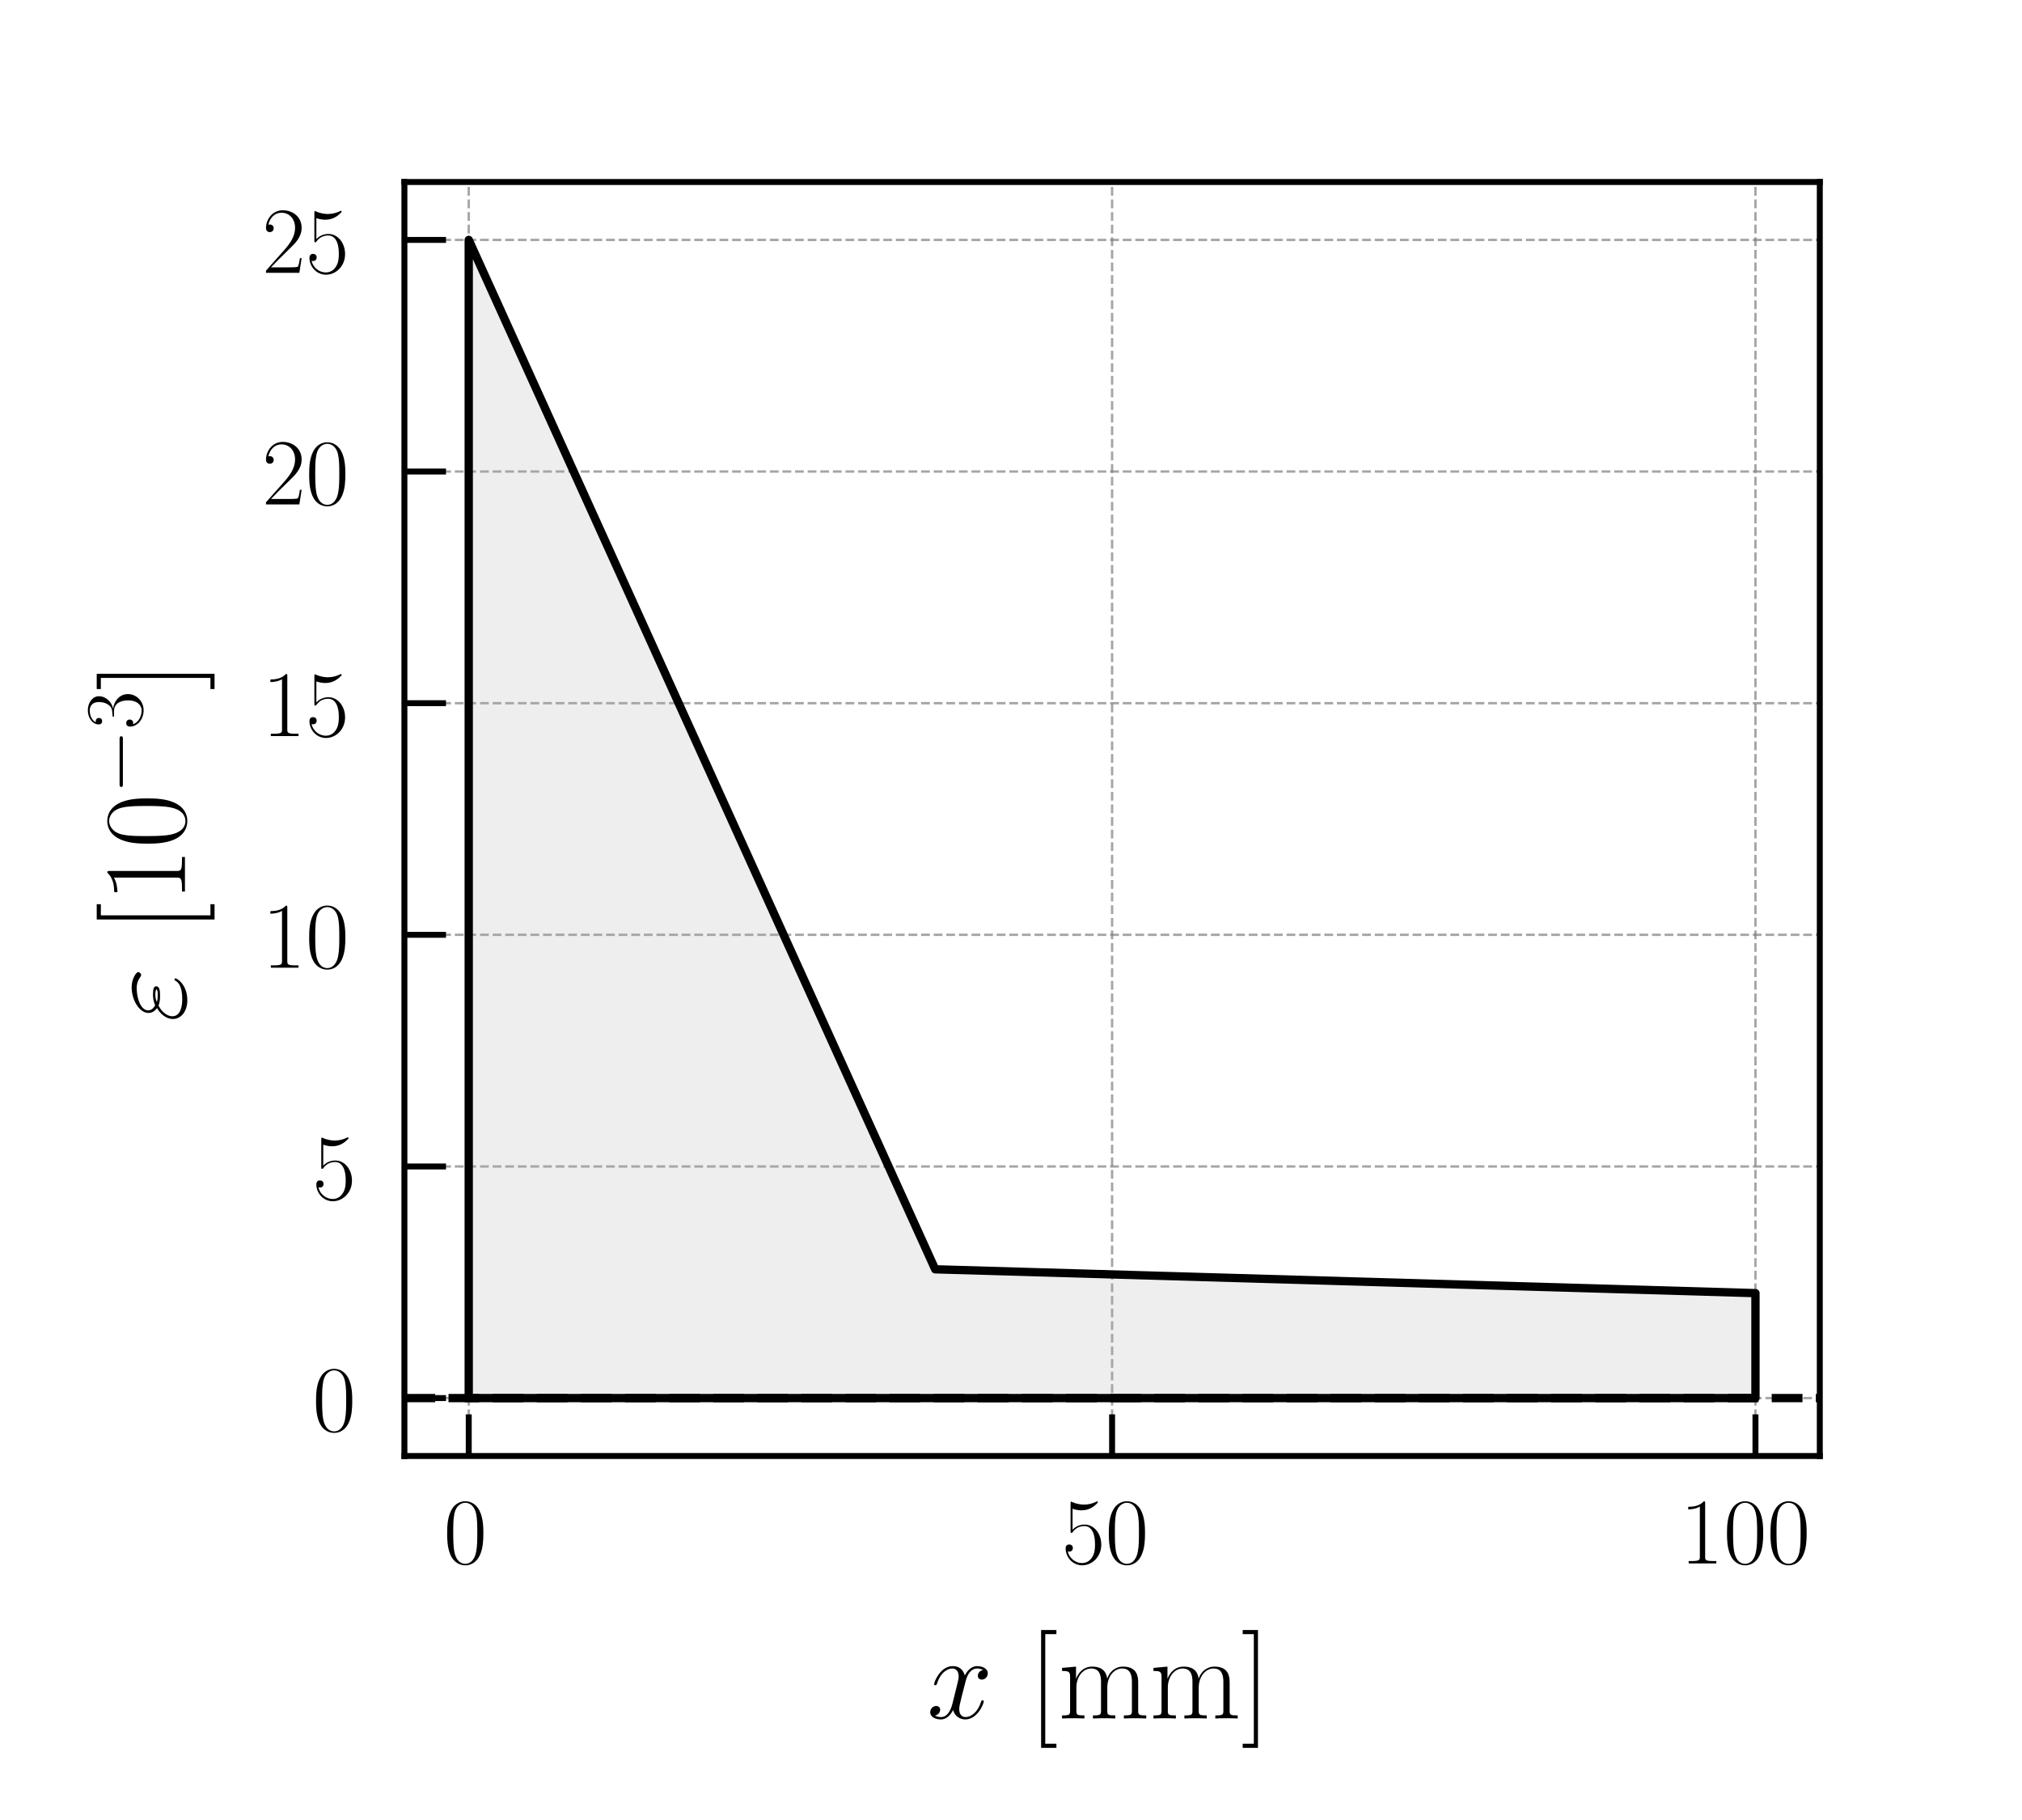
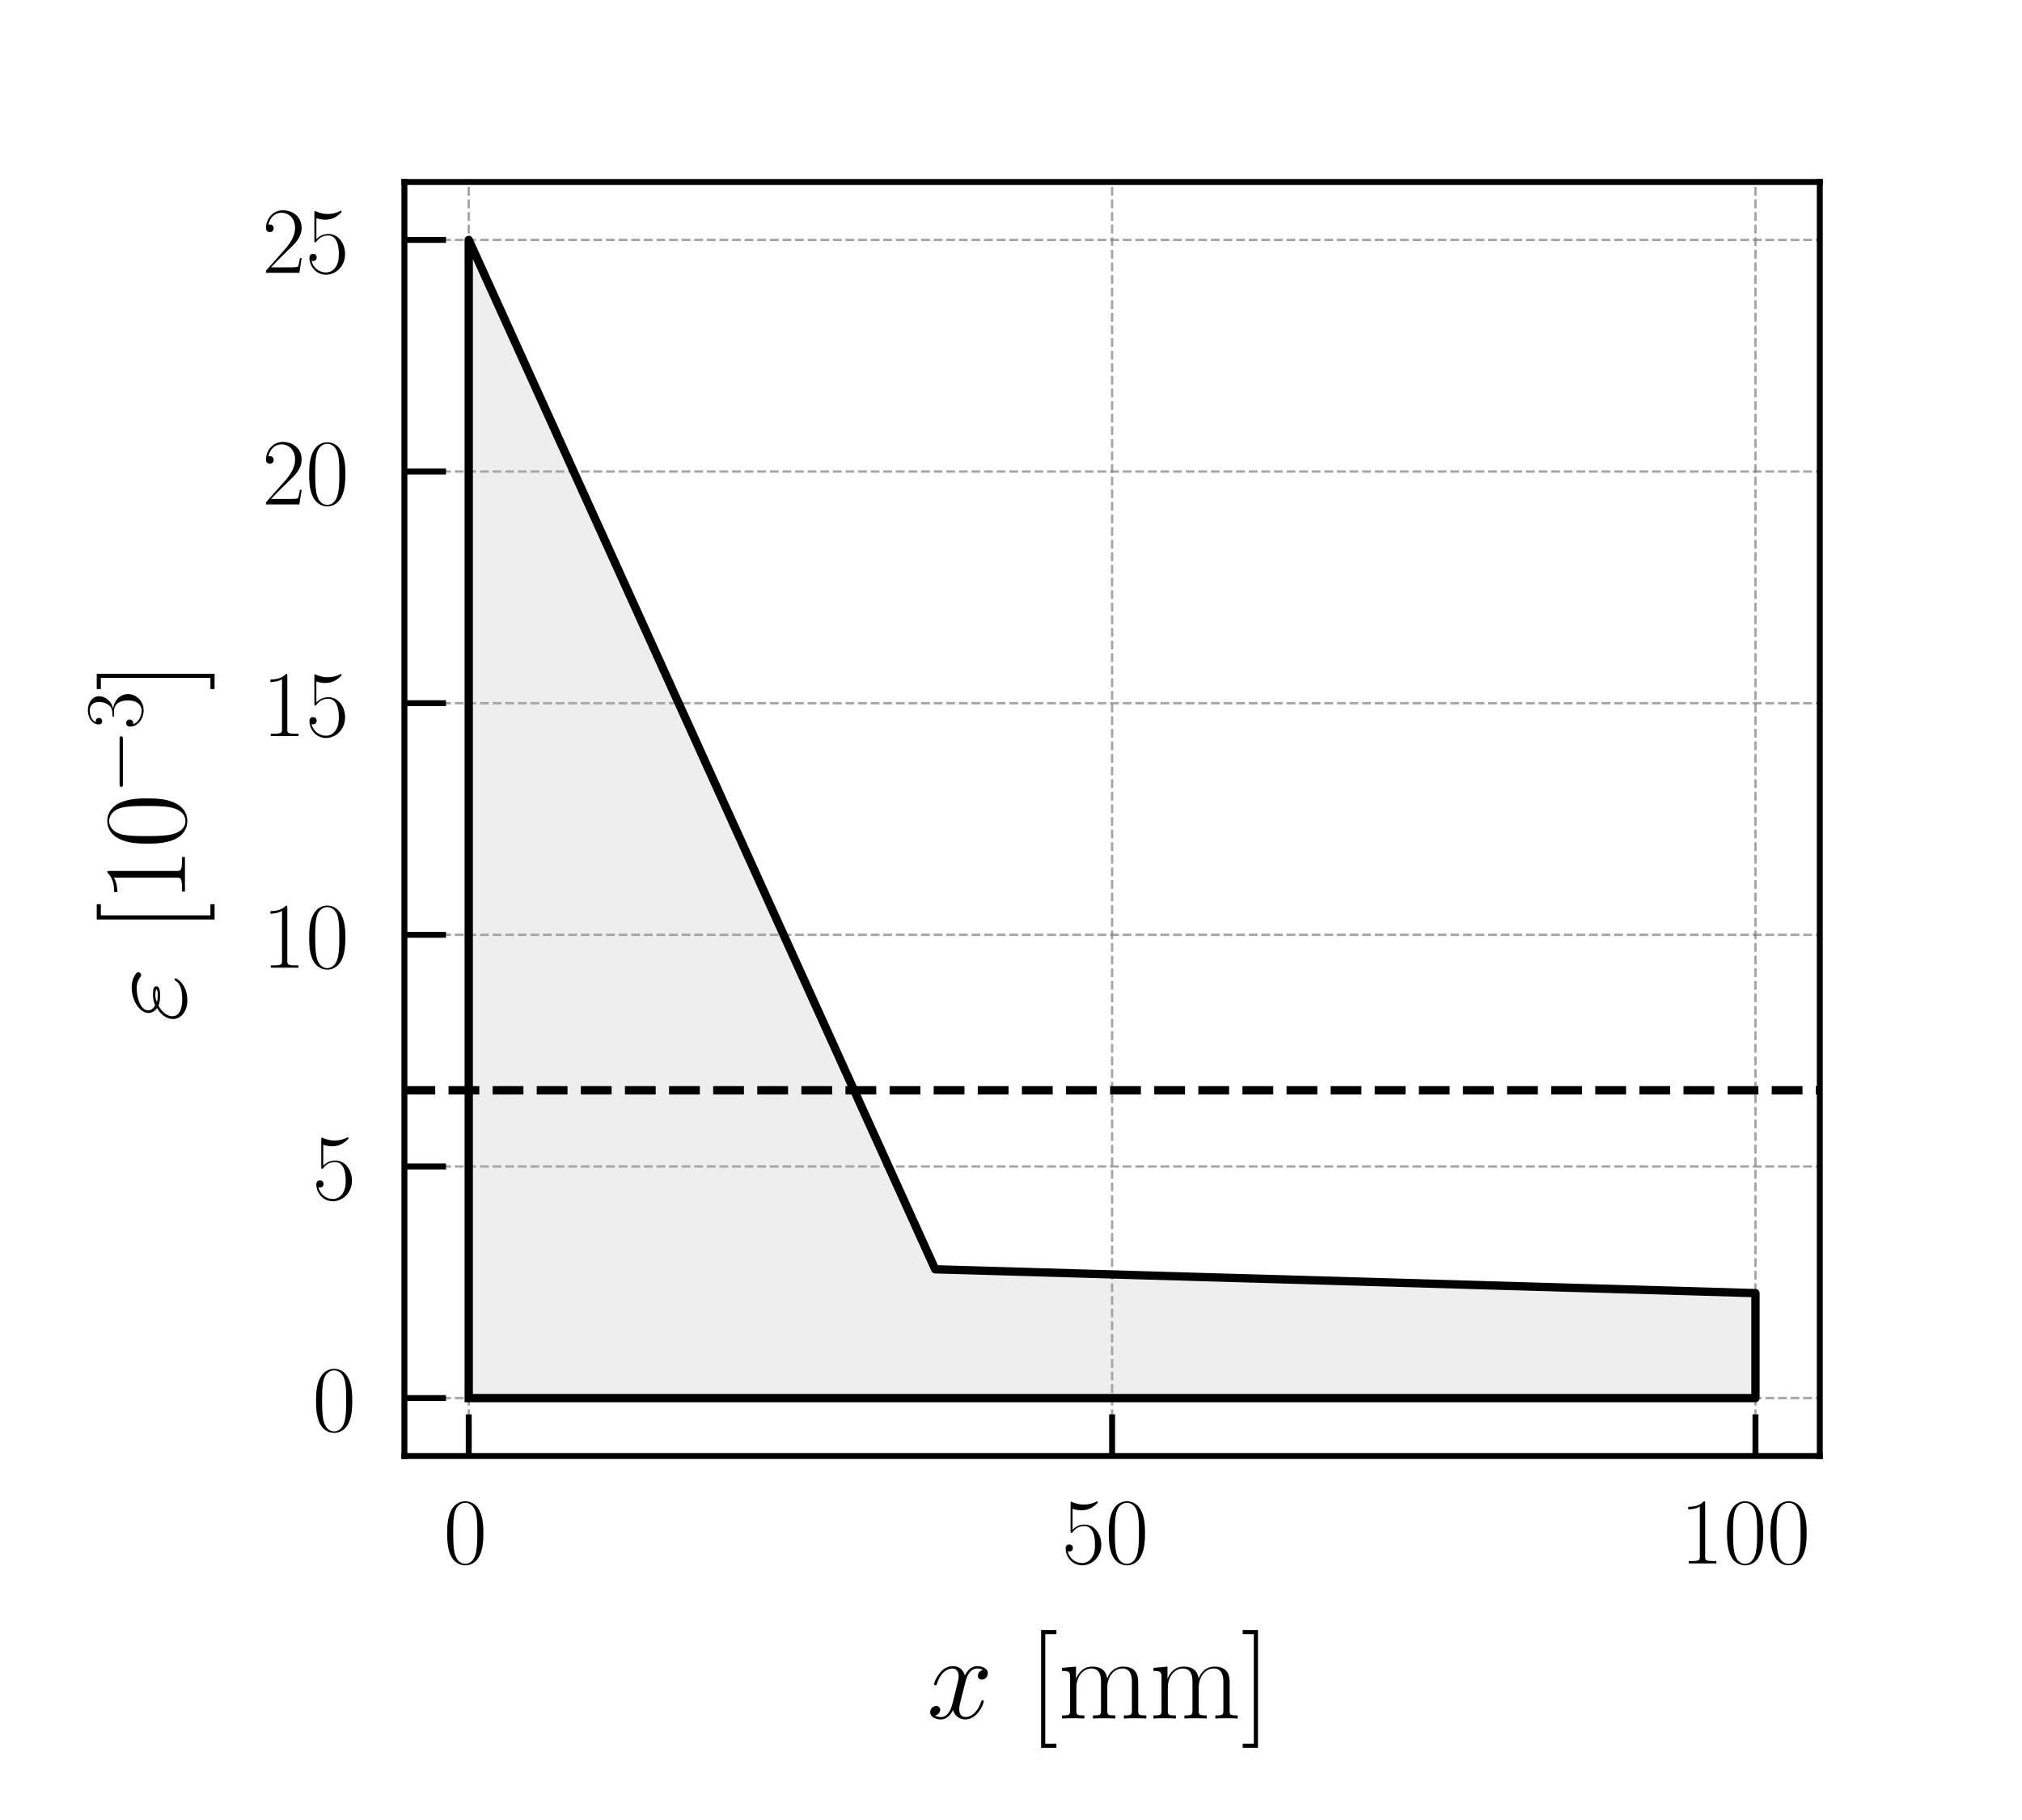
<svg xmlns="http://www.w3.org/2000/svg" xmlns:xlink="http://www.w3.org/1999/xlink" width="170.079pt" height="153.071pt" viewBox="0 0 170.079 153.071" version="1.1">
  <defs>
    <style type="text/css">*{stroke-linejoin: round; stroke-linecap: butt}</style>
  </defs>
  <g id="figure_1">
    <g id="patch_1">
      <path d="M 0 153.071  L 170.079 153.071  L 170.079 0  L 0 0  z " style="fill: #ffffff" />
    </g>
    <g id="axes_1">
      <g id="patch_2">
        <path d="M 34.016 122.457  L 153.071 122.457  L 153.071 15.307  L 34.016 15.307  z " style="fill: #ffffff" />
      </g>
      <g id="matplotlib.axis_1">
        <g id="xtick_1">
          <g id="line2d_1">
-             <path d="M 39.427 122.457  L 39.427 15.307  " clip-path="url(#p7c595f2c8e)" style="fill: none; stroke-dasharray: 0.74,0.32; stroke-dashoffset: 0; stroke: #808080; stroke-opacity: 0.7; stroke-width: 0.2" />
+             <path d="M 39.427 122.457  L 39.427 15.307  " clip-path="url(#p12dfb48682)" style="fill: none; stroke-dasharray: 0.74,0.32; stroke-dashoffset: 0; stroke: #808080; stroke-opacity: 0.7; stroke-width: 0.2" />
          </g>
          <g id="line2d_2">
            <defs>
-               <path id="m734b5a8c57" d="M 0 0  L 0 -3.5  " style="stroke: #000000; stroke-width: 0.5" />
-             </defs>
-             <g>
-               <use xlink:href="#m734b5a8c57" x="39.427" y="122.457" style="stroke: #000000; stroke-width: 0.5" />
+               <path id="m16ea2924ed" d="M 0 0  L 0 -3.5  " style="stroke: #000000; stroke-width: 0.5" />
+             </defs>
+             <g>
+               <use xlink:href="#m16ea2924ed" x="39.427" y="122.457" style="stroke: #000000; stroke-width: 0.5" />
            </g>
          </g>
          <g id="text_1">
            <g transform="translate(37.31025 131.4915) scale(0.08 -0.08)">
              <defs>
                <path id="CMR17-30" d="M 2688 2025  C 2688 2416 2682 3080 2413 3591  C 2176 4039 1798 4198 1466 4198  C 1158 4198 768 4058 525 3597  C 269 3118 243 2524 243 2025  C 243 1661 250 1106 448 619  C 723 -39 1216 -128 1466 -128  C 1760 -128 2208 -7 2470 600  C 2662 1042 2688 1559 2688 2025  z M 1466 -26  C 1056 -26 813 325 723 812  C 653 1188 653 1738 653 2096  C 653 2588 653 2997 736 3387  C 858 3929 1216 4096 1466 4096  C 1728 4096 2067 3923 2189 3400  C 2272 3036 2278 2607 2278 2096  C 2278 1680 2278 1169 2202 792  C 2067 95 1690 -26 1466 -26  z " transform="scale(0.015625)" />
              </defs>
              <use xlink:href="#CMR17-30" transform="scale(0.996264)" />
            </g>
          </g>
        </g>
        <g id="xtick_2">
          <g id="line2d_3">
-             <path d="M 93.543 122.457  L 93.543 15.307  " clip-path="url(#p7c595f2c8e)" style="fill: none; stroke-dasharray: 0.74,0.32; stroke-dashoffset: 0; stroke: #808080; stroke-opacity: 0.7; stroke-width: 0.2" />
+             <path d="M 93.543 122.457  L 93.543 15.307  " clip-path="url(#p12dfb48682)" style="fill: none; stroke-dasharray: 0.74,0.32; stroke-dashoffset: 0; stroke: #808080; stroke-opacity: 0.7; stroke-width: 0.2" />
          </g>
          <g id="line2d_4">
            <g>
-               <use xlink:href="#m734b5a8c57" x="93.543" y="122.457" style="stroke: #000000; stroke-width: 0.5" />
+               <use xlink:href="#m16ea2924ed" x="93.543" y="122.457" style="stroke: #000000; stroke-width: 0.5" />
            </g>
          </g>
          <g id="text_2">
            <g transform="translate(89.30912 131.4915) scale(0.08 -0.08)">
              <defs>
                <path id="CMR17-35" d="M 730 3692  C 794 3666 1056 3584 1325 3584  C 1920 3584 2246 3911 2432 4100  C 2432 4157 2432 4192 2394 4192  C 2387 4192 2374 4192 2323 4163  C 2099 4058 1837 3973 1517 3973  C 1325 3973 1037 3999 723 4139  C 653 4171 640 4171 634 4171  C 602 4171 595 4164 595 4037  L 595 2203  C 595 2089 595 2057 659 2057  C 691 2057 704 2070 736 2114  C 941 2401 1222 2522 1542 2522  C 1766 2522 2246 2382 2246 1289  C 2246 1085 2246 715 2054 421  C 1894 159 1645 25 1370 25  C 947 25 518 320 403 814  C 429 807 480 795 506 795  C 589 795 749 840 749 1038  C 749 1210 627 1280 506 1280  C 358 1280 262 1190 262 1011  C 262 454 704 -128 1382 -128  C 2042 -128 2669 440 2669 1264  C 2669 2030 2170 2624 1549 2624  C 1222 2624 947 2503 730 2274  L 730 3692  z " transform="scale(0.015625)" />
              </defs>
              <use xlink:href="#CMR17-35" transform="scale(0.996264)" />
              <use xlink:href="#CMR17-30" transform="translate(45.69048 0) scale(0.996264)" />
            </g>
          </g>
        </g>
        <g id="xtick_3">
          <g id="line2d_5">
-             <path d="M 147.659 122.457  L 147.659 15.307  " clip-path="url(#p7c595f2c8e)" style="fill: none; stroke-dasharray: 0.74,0.32; stroke-dashoffset: 0; stroke: #808080; stroke-opacity: 0.7; stroke-width: 0.2" />
+             <path d="M 147.659 122.457  L 147.659 15.307  " clip-path="url(#p12dfb48682)" style="fill: none; stroke-dasharray: 0.74,0.32; stroke-dashoffset: 0; stroke: #808080; stroke-opacity: 0.7; stroke-width: 0.2" />
          </g>
          <g id="line2d_6">
            <g>
-               <use xlink:href="#m734b5a8c57" x="147.659" y="122.457" style="stroke: #000000; stroke-width: 0.5" />
+               <use xlink:href="#m16ea2924ed" x="147.659" y="122.457" style="stroke: #000000; stroke-width: 0.5" />
            </g>
          </g>
          <g id="text_3">
            <g transform="translate(141.308 131.4915) scale(0.08 -0.08)">
              <defs>
                <path id="CMR17-31" d="M 1702 4058  C 1702 4192 1696 4192 1606 4192  C 1357 3916 979 3827 621 3827  C 602 3827 570 3827 563 3808  C 557 3795 557 3782 557 3648  C 755 3648 1088 3686 1344 3839  L 1344 461  C 1344 236 1331 160 781 160  L 589 160  L 589 0  C 896 0 1216 0 1523 0  C 1830 0 2150 0 2458 0  L 2458 160  L 2266 160  C 1715 160 1702 230 1702 458  L 1702 4058  z " transform="scale(0.015625)" />
              </defs>
              <use xlink:href="#CMR17-31" transform="scale(0.996264)" />
              <use xlink:href="#CMR17-30" transform="translate(45.69048 0) scale(0.996264)" />
              <use xlink:href="#CMR17-30" transform="translate(91.38095 0) scale(0.996264)" />
            </g>
          </g>
        </g>
        <g id="text_4">
          <g transform="translate(77.96628 144.5132) scale(0.1 -0.1)">
            <defs>
              <path id="CMMI12-78" d="M 3034 2606  C 2829 2567 2752 2414 2752 2293  C 2752 2139 2874 2088 2963 2088  C 3155 2088 3290 2254 3290 2427  C 3290 2695 2982 2816 2714 2816  C 2323 2816 2106 2433 2048 2312  C 1901 2816 1504 2816 1389 2816  C 736 2816 390 1980 390 1839  C 390 1814 416 1782 461 1782  C 512 1782 525 1820 538 1846  C 755 2555 1184 2689 1370 2689  C 1658 2689 1715 2420 1715 2267  C 1715 2127 1677 1980 1600 1673  L 1382 798  C 1286 415 1101 64 762 64  C 730 64 570 64 435 147  C 666 192 717 383 717 460  C 717 588 621 664 499 664  C 346 664 179 530 179 326  C 179 57 480 -64 755 -64  C 1062 -64 1280 179 1414 441  C 1517 64 1837 -64 2074 -64  C 2726 -64 3072 773 3072 913  C 3072 945 3046 971 3008 971  C 2950 971 2944 939 2925 888  C 2752 326 2381 64 2093 64  C 1869 64 1747 230 1747 492  C 1747 632 1773 734 1875 1156  L 2099 2024  C 2195 2408 2413 2689 2707 2689  C 2720 2689 2899 2689 3034 2606  z " transform="scale(0.015625)" />
              <path id="CMR17-5b" d="M 1504 -1600  L 1504 -1377  L 902 -1377  L 902 4544  L 1504 4544  L 1504 4767  L 678 4767  L 678 -1600  L 1504 -1600  z " transform="scale(0.015625)" />
              <path id="CMR17-6d" d="M 4326 1933  C 4326 2252 4269 2790 3507 2790  C 3072 2790 2771 2496 2656 2151  L 2650 2151  C 2573 2676 2195 2790 1837 2790  C 1331 2790 1069 2400 973 2144  L 966 2144  L 966 2790  L 211 2720  L 211 2554  C 589 2554 646 2515 646 2208  L 646 428  C 646 184 621 153 211 153  L 211 -13  C 365 0 646 0 813 0  C 979 0 1267 0 1421 -13  L 1421 153  C 1011 153 986 178 986 428  L 986 1658  C 986 2247 1344 2688 1792 2688  C 2266 2688 2317 2266 2317 1958  L 2317 428  C 2317 184 2291 153 1882 153  L 1882 -13  C 2035 0 2317 0 2483 0  C 2650 0 2938 0 3091 -13  L 3091 153  C 2682 153 2656 178 2656 428  L 2656 1658  C 2656 2247 3014 2688 3462 2688  C 3936 2688 3987 2266 3987 1958  L 3987 428  C 3987 184 3962 153 3552 153  L 3552 -13  C 3706 0 3987 0 4154 0  C 4320 0 4608 0 4762 -13  L 4762 153  C 4352 153 4326 178 4326 428  L 4326 1933  z " transform="scale(0.015625)" />
              <path id="CMR17-5d" d="M 915 4767  L 90 4767  L 90 4544  L 691 4544  L 691 -1377  L 90 -1377  L 90 -1600  L 915 -1600  L 915 4767  z " transform="scale(0.015625)" />
            </defs>
            <use xlink:href="#CMMI12-78" transform="scale(0.996264)" />
            <use xlink:href="#CMR17-5b" transform="translate(85.51003 0) scale(0.996264)" />
            <use xlink:href="#CMR17-6d" transform="translate(110.3811 0) scale(0.996264)" />
            <use xlink:href="#CMR17-6d" transform="translate(187.3007 0) scale(0.996264)" />
            <use xlink:href="#CMR17-5d" transform="translate(264.2203 0) scale(0.996264)" />
          </g>
        </g>
      </g>
      <g id="matplotlib.axis_2">
        <g id="ytick_1">
          <g id="line2d_7">
-             <path d="M 34.016 117.586  L 153.071 117.586  " clip-path="url(#p7c595f2c8e)" style="fill: none; stroke-dasharray: 0.74,0.32; stroke-dashoffset: 0; stroke: #808080; stroke-opacity: 0.7; stroke-width: 0.2" />
+             <path d="M 34.016 117.586  L 153.071 117.586  " clip-path="url(#p12dfb48682)" style="fill: none; stroke-dasharray: 0.74,0.32; stroke-dashoffset: 0; stroke: #808080; stroke-opacity: 0.7; stroke-width: 0.2" />
          </g>
          <g id="line2d_8">
            <defs>
-               <path id="m5e46c13ede" d="M 0 0  L 3.5 0  " style="stroke: #000000; stroke-width: 0.5" />
-             </defs>
-             <g>
-               <use xlink:href="#m5e46c13ede" x="34.016" y="117.586" style="stroke: #000000; stroke-width: 0.5" />
+               <path id="m9aa6fdb212" d="M 0 0  L 3.5 0  " style="stroke: #000000; stroke-width: 0.5" />
+             </defs>
+             <g>
+               <use xlink:href="#m9aa6fdb212" x="34.016" y="117.586" style="stroke: #000000; stroke-width: 0.5" />
            </g>
          </g>
          <g id="text_5">
            <g transform="translate(26.28157 120.3537) scale(0.08 -0.08)">
              <use xlink:href="#CMR17-30" transform="scale(0.996264)" />
            </g>
          </g>
        </g>
        <g id="ytick_2">
          <g id="line2d_9">
-             <path d="M 34.016 98.105  L 153.071 98.105  " clip-path="url(#p7c595f2c8e)" style="fill: none; stroke-dasharray: 0.74,0.32; stroke-dashoffset: 0; stroke: #808080; stroke-opacity: 0.7; stroke-width: 0.2" />
+             <path d="M 34.016 98.105  L 153.071 98.105  " clip-path="url(#p12dfb48682)" style="fill: none; stroke-dasharray: 0.74,0.32; stroke-dashoffset: 0; stroke: #808080; stroke-opacity: 0.7; stroke-width: 0.2" />
          </g>
          <g id="line2d_10">
            <g>
-               <use xlink:href="#m5e46c13ede" x="34.016" y="98.105" style="stroke: #000000; stroke-width: 0.5" />
+               <use xlink:href="#m9aa6fdb212" x="34.016" y="98.105" style="stroke: #000000; stroke-width: 0.5" />
            </g>
          </g>
          <g id="text_6">
            <g transform="translate(26.28157 100.8719) scale(0.08 -0.08)">
              <use xlink:href="#CMR17-35" transform="scale(0.996264)" />
            </g>
          </g>
        </g>
        <g id="ytick_3">
          <g id="line2d_11">
-             <path d="M 34.016 78.623  L 153.071 78.623  " clip-path="url(#p7c595f2c8e)" style="fill: none; stroke-dasharray: 0.74,0.32; stroke-dashoffset: 0; stroke: #808080; stroke-opacity: 0.7; stroke-width: 0.2" />
+             <path d="M 34.016 78.623  L 153.071 78.623  " clip-path="url(#p12dfb48682)" style="fill: none; stroke-dasharray: 0.74,0.32; stroke-dashoffset: 0; stroke: #808080; stroke-opacity: 0.7; stroke-width: 0.2" />
          </g>
          <g id="line2d_12">
            <g>
-               <use xlink:href="#m5e46c13ede" x="34.016" y="78.623" style="stroke: #000000; stroke-width: 0.5" />
+               <use xlink:href="#m9aa6fdb212" x="34.016" y="78.623" style="stroke: #000000; stroke-width: 0.5" />
            </g>
          </g>
          <g id="text_7">
            <g transform="translate(22.04738 81.39016) scale(0.08 -0.08)">
              <use xlink:href="#CMR17-31" transform="scale(0.996264)" />
              <use xlink:href="#CMR17-30" transform="translate(45.69048 0) scale(0.996264)" />
            </g>
          </g>
        </g>
        <g id="ytick_4">
          <g id="line2d_13">
-             <path d="M 34.016 59.141  L 153.071 59.141  " clip-path="url(#p7c595f2c8e)" style="fill: none; stroke-dasharray: 0.74,0.32; stroke-dashoffset: 0; stroke: #808080; stroke-opacity: 0.7; stroke-width: 0.2" />
+             <path d="M 34.016 59.141  L 153.071 59.141  " clip-path="url(#p12dfb48682)" style="fill: none; stroke-dasharray: 0.74,0.32; stroke-dashoffset: 0; stroke: #808080; stroke-opacity: 0.7; stroke-width: 0.2" />
          </g>
          <g id="line2d_14">
            <g>
-               <use xlink:href="#m5e46c13ede" x="34.016" y="59.141" style="stroke: #000000; stroke-width: 0.5" />
+               <use xlink:href="#m9aa6fdb212" x="34.016" y="59.141" style="stroke: #000000; stroke-width: 0.5" />
            </g>
          </g>
          <g id="text_8">
            <g transform="translate(22.04738 61.90842) scale(0.08 -0.08)">
              <use xlink:href="#CMR17-31" transform="scale(0.996264)" />
              <use xlink:href="#CMR17-35" transform="translate(45.69048 0) scale(0.996264)" />
            </g>
          </g>
        </g>
        <g id="ytick_5">
          <g id="line2d_15">
-             <path d="M 34.016 39.659  L 153.071 39.659  " clip-path="url(#p7c595f2c8e)" style="fill: none; stroke-dasharray: 0.74,0.32; stroke-dashoffset: 0; stroke: #808080; stroke-opacity: 0.7; stroke-width: 0.2" />
+             <path d="M 34.016 39.659  L 153.071 39.659  " clip-path="url(#p12dfb48682)" style="fill: none; stroke-dasharray: 0.74,0.32; stroke-dashoffset: 0; stroke: #808080; stroke-opacity: 0.7; stroke-width: 0.2" />
          </g>
          <g id="line2d_16">
            <g>
-               <use xlink:href="#m5e46c13ede" x="34.016" y="39.659" style="stroke: #000000; stroke-width: 0.5" />
+               <use xlink:href="#m9aa6fdb212" x="34.016" y="39.659" style="stroke: #000000; stroke-width: 0.5" />
            </g>
          </g>
          <g id="text_9">
            <g transform="translate(22.04738 42.42667) scale(0.08 -0.08)">
              <defs>
                <path id="CMR17-32" d="M 2669 989  L 2554 989  C 2490 536 2438 459 2413 420  C 2381 369 1920 369 1830 369  L 602 369  C 832 619 1280 1072 1824 1597  C 2214 1967 2669 2402 2669 3035  C 2669 3790 2067 4224 1395 4224  C 691 4224 262 3604 262 3030  C 262 2780 448 2748 525 2748  C 589 2748 781 2787 781 3010  C 781 3207 614 3264 525 3264  C 486 3264 448 3258 422 3245  C 544 3790 915 4058 1306 4058  C 1862 4058 2227 3617 2227 3035  C 2227 2479 1901 2000 1536 1584  L 262 146  L 262 0  L 2515 0  L 2669 989  z " transform="scale(0.015625)" />
              </defs>
              <use xlink:href="#CMR17-32" transform="scale(0.996264)" />
              <use xlink:href="#CMR17-30" transform="translate(45.69048 0) scale(0.996264)" />
            </g>
          </g>
        </g>
        <g id="ytick_6">
          <g id="line2d_17">
-             <path d="M 34.016 20.178  L 153.071 20.178  " clip-path="url(#p7c595f2c8e)" style="fill: none; stroke-dasharray: 0.74,0.32; stroke-dashoffset: 0; stroke: #808080; stroke-opacity: 0.7; stroke-width: 0.2" />
+             <path d="M 34.016 20.178  L 153.071 20.178  " clip-path="url(#p12dfb48682)" style="fill: none; stroke-dasharray: 0.74,0.32; stroke-dashoffset: 0; stroke: #808080; stroke-opacity: 0.7; stroke-width: 0.2" />
          </g>
          <g id="line2d_18">
            <g>
-               <use xlink:href="#m5e46c13ede" x="34.016" y="20.178" style="stroke: #000000; stroke-width: 0.5" />
+               <use xlink:href="#m9aa6fdb212" x="34.016" y="20.178" style="stroke: #000000; stroke-width: 0.5" />
            </g>
          </g>
          <g id="text_10">
            <g transform="translate(22.04738 22.94492) scale(0.08 -0.08)">
              <use xlink:href="#CMR17-32" transform="scale(0.996264)" />
              <use xlink:href="#CMR17-35" transform="translate(45.69048 0) scale(0.996264)" />
            </g>
          </g>
        </g>
        <g id="text_11">
          <g transform="translate(15.55672 85.96197) rotate(-90) scale(0.1 -0.1)">
            <defs>
              <path id="CMMI12-22" d="M 890 1427  C 1094 1345 1312 1345 1434 1345  C 1600 1345 1933 1345 1933 1550  C 1933 1678 1811 1728 1485 1728  C 1325 1728 1133 1709 909 1613  C 710 1708 634 1852 634 1990  C 634 2379 1261 2606 1830 2606  C 1939 2606 2170 2606 2438 2411  C 2477 2387 2496 2367 2541 2367  C 2618 2367 2701 2449 2701 2526  C 2701 2639 2330 2880 1888 2880  C 1171 2880 493 2449 493 1972  C 493 1734 646 1586 755 1509  C 384 1301 166 961 166 652  C 166 219 563 -128 1178 -128  C 2022 -128 2362 424 2362 512  C 2362 543 2336 568 2304 568  C 2272 568 2259 549 2234 512  C 2163 395 1997 146 1235 146  C 838 146 314 245 314 686  C 314 898 474 1214 890 1427  z M 1088 1518  C 1261 1600 1427 1600 1472 1600  C 1651 1600 1683 1583 1786 1545  C 1677 1472 1664 1472 1434 1472  C 1318 1472 1216 1472 1088 1518  z " transform="scale(0.015625)" />
              <path id="CMSY10-0" d="M 4218 1472  C 4326 1472 4442 1472 4442 1600  C 4442 1728 4326 1728 4218 1728  L 755 1728  C 646 1728 531 1728 531 1600  C 531 1472 646 1472 755 1472  L 4218 1472  z " transform="scale(0.015625)" />
              <path id="CMR17-33" d="M 1414 2157  C 1984 2157 2234 1662 2234 1090  C 2234 320 1824 25 1453 25  C 1114 25 563 194 390 693  C 422 680 454 680 486 680  C 640 680 755 782 755 948  C 755 1133 614 1216 486 1216  C 378 1216 211 1165 211 926  C 211 335 787 -128 1466 -128  C 2176 -128 2720 430 2720 1085  C 2720 1707 2208 2157 1600 2227  C 2086 2328 2554 2756 2554 3329  C 2554 3820 2048 4179 1472 4179  C 890 4179 378 3829 378 3329  C 378 3110 544 3072 627 3072  C 762 3072 877 3155 877 3321  C 877 3486 762 3569 627 3569  C 602 3569 570 3569 544 3557  C 730 3959 1235 4032 1459 4032  C 1683 4032 2106 3925 2106 3320  C 2106 3143 2080 2828 1862 2550  C 1670 2304 1453 2304 1242 2284  C 1210 2284 1062 2269 1037 2269  C 992 2263 966 2257 966 2208  C 966 2163 973 2157 1101 2157  L 1414 2157  z " transform="scale(0.015625)" />
            </defs>
            <use xlink:href="#CMMI12-22" transform="scale(0.996264)" />
            <use xlink:href="#CMR17-5b" transform="translate(75.72616 0) scale(0.996264)" />
            <use xlink:href="#CMR17-31" transform="translate(100.5972 0) scale(0.996264)" />
            <use xlink:href="#CMR17-30" transform="translate(146.2877 0) scale(0.996264)" />
            <use xlink:href="#CMSY10-0" transform="translate(191.9782 36.15364) scale(0.697382)" />
            <use xlink:href="#CMR17-33" transform="translate(246.2192 36.15364) scale(0.697382)" />
            <use xlink:href="#CMR17-5d" transform="translate(278.7005 0) scale(0.996264)" />
          </g>
        </g>
      </g>
      <g id="patch_3">
-         <path d="M 39.427 117.586  L 78.663 117.586  L 147.659 117.586  L 147.659 108.758  L 78.663 106.754  L 39.427 20.178  z " clip-path="url(#p7c595f2c8e)" style="fill: #a9a9a9; opacity: 0.2; stroke: #a9a9a9; stroke-width: 0.5; stroke-linejoin: miter" />
+         <path d="M 39.427 117.586  L 78.663 117.586  L 147.659 117.586  L 147.659 108.758  L 78.663 106.754  L 39.427 20.178  z " clip-path="url(#p12dfb48682)" style="fill: #a9a9a9; opacity: 0.2; stroke: #a9a9a9; stroke-width: 0.5; stroke-linejoin: miter" />
      </g>
      <g id="line2d_19">
-         <path d="M 39.427 117.586  L 78.663 117.586  L 147.659 117.586  L 147.659 108.758  L 78.663 106.754  L 39.427 20.178  L 39.427 117.586  " clip-path="url(#p7c595f2c8e)" style="fill: none; stroke: #000000; stroke-width: 0.7; stroke-linecap: square" />
+         <path d="M 39.427 117.586  L 78.663 117.586  L 147.659 117.586  L 147.659 108.758  L 78.663 106.754  L 39.427 20.178  L 39.427 117.586  " clip-path="url(#p12dfb48682)" style="fill: none; stroke: #000000; stroke-width: 0.7; stroke-linecap: square" />
      </g>
      <g id="line2d_20">
-         <path d="M 34.016 117.586  L 153.071 117.586  " clip-path="url(#p7c595f2c8e)" style="fill: none; stroke-dasharray: 2.59,1.12; stroke-dashoffset: 0; stroke: #000000; stroke-width: 0.7" />
+         <path d="M 34.016 91.7  L 153.071 91.7  " clip-path="url(#p12dfb48682)" style="fill: none; stroke-dasharray: 2.59,1.12; stroke-dashoffset: 0; stroke: #000000; stroke-width: 0.7" />
      </g>
      <g id="patch_4">
        <path d="M 34.016 122.457  L 34.016 15.307  " style="fill: none; stroke: #000000; stroke-width: 0.5; stroke-linejoin: miter; stroke-linecap: square" />
      </g>
      <g id="patch_5">
        <path d="M 153.071 122.457  L 153.071 15.307  " style="fill: none; stroke: #000000; stroke-width: 0.5; stroke-linejoin: miter; stroke-linecap: square" />
      </g>
      <g id="patch_6">
        <path d="M 34.016 122.457  L 153.071 122.457  " style="fill: none; stroke: #000000; stroke-width: 0.5; stroke-linejoin: miter; stroke-linecap: square" />
      </g>
      <g id="patch_7">
        <path d="M 34.016 15.307  L 153.071 15.307  " style="fill: none; stroke: #000000; stroke-width: 0.5; stroke-linejoin: miter; stroke-linecap: square" />
      </g>
    </g>
  </g>
  <defs>
-     <clipPath id="p7c595f2c8e">
+     <clipPath id="p12dfb48682">
      <rect x="34.016" y="15.307" width="119.055" height="107.15" />
    </clipPath>
  </defs>
</svg>
